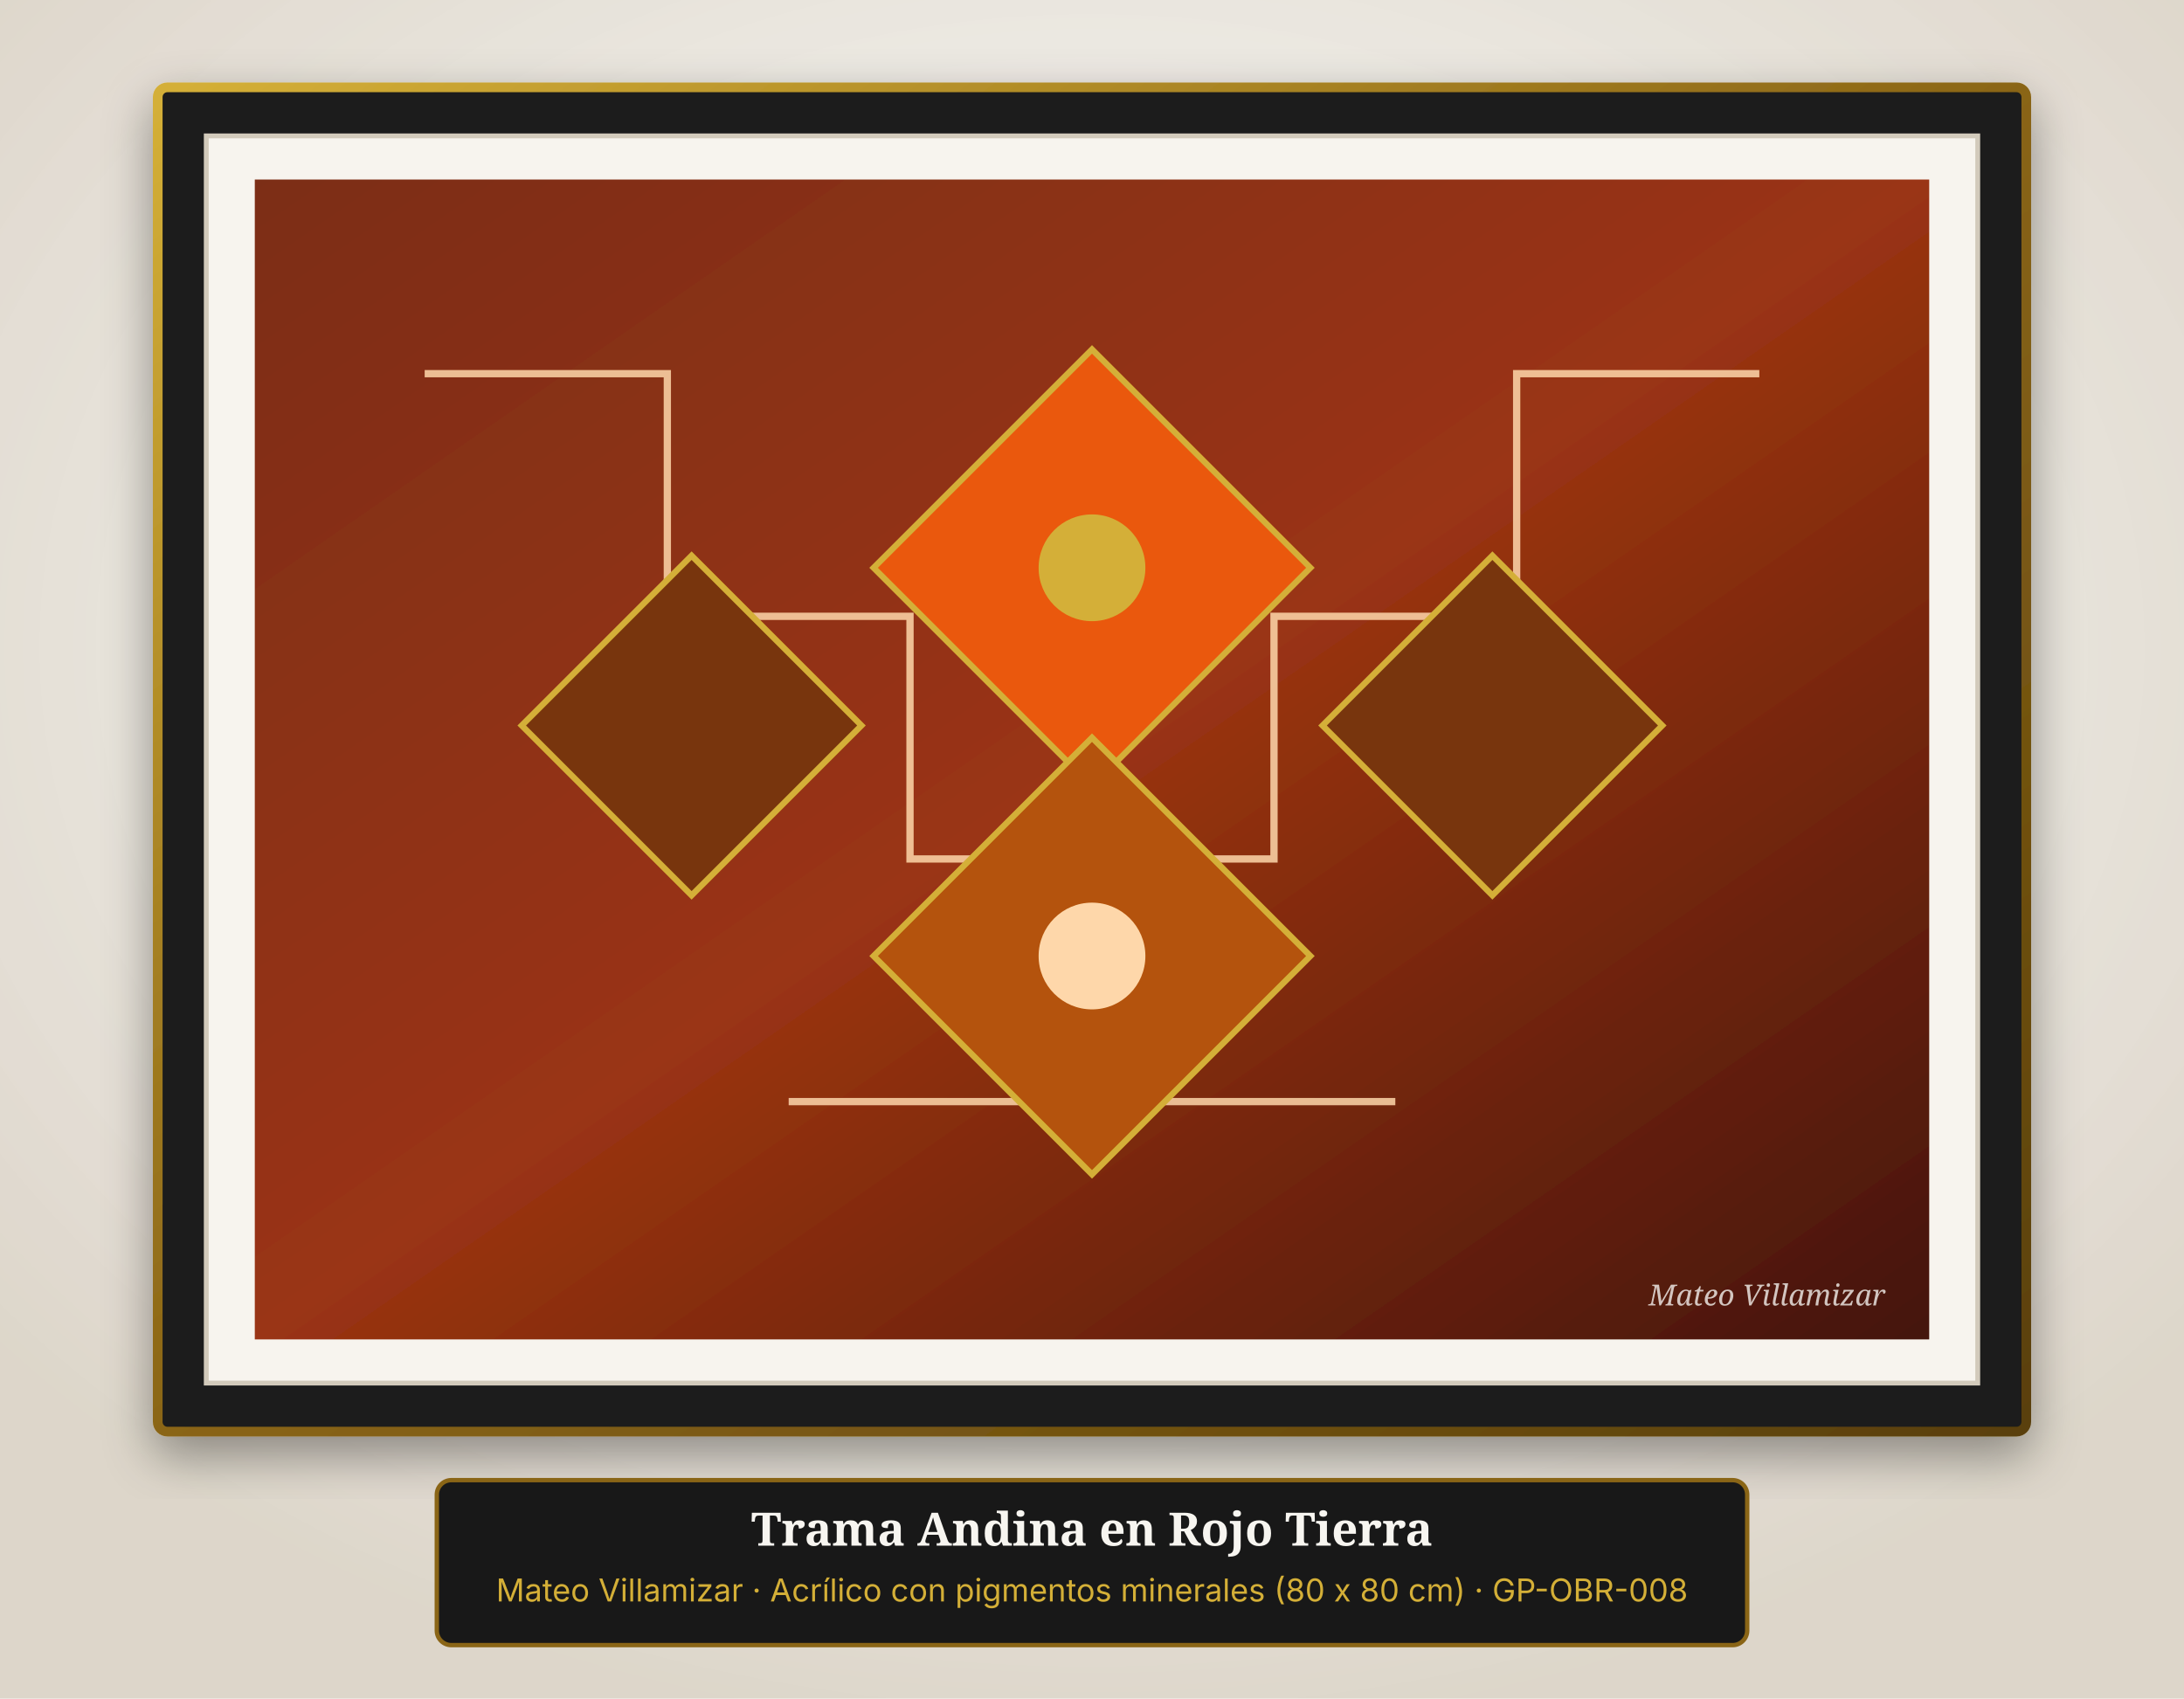
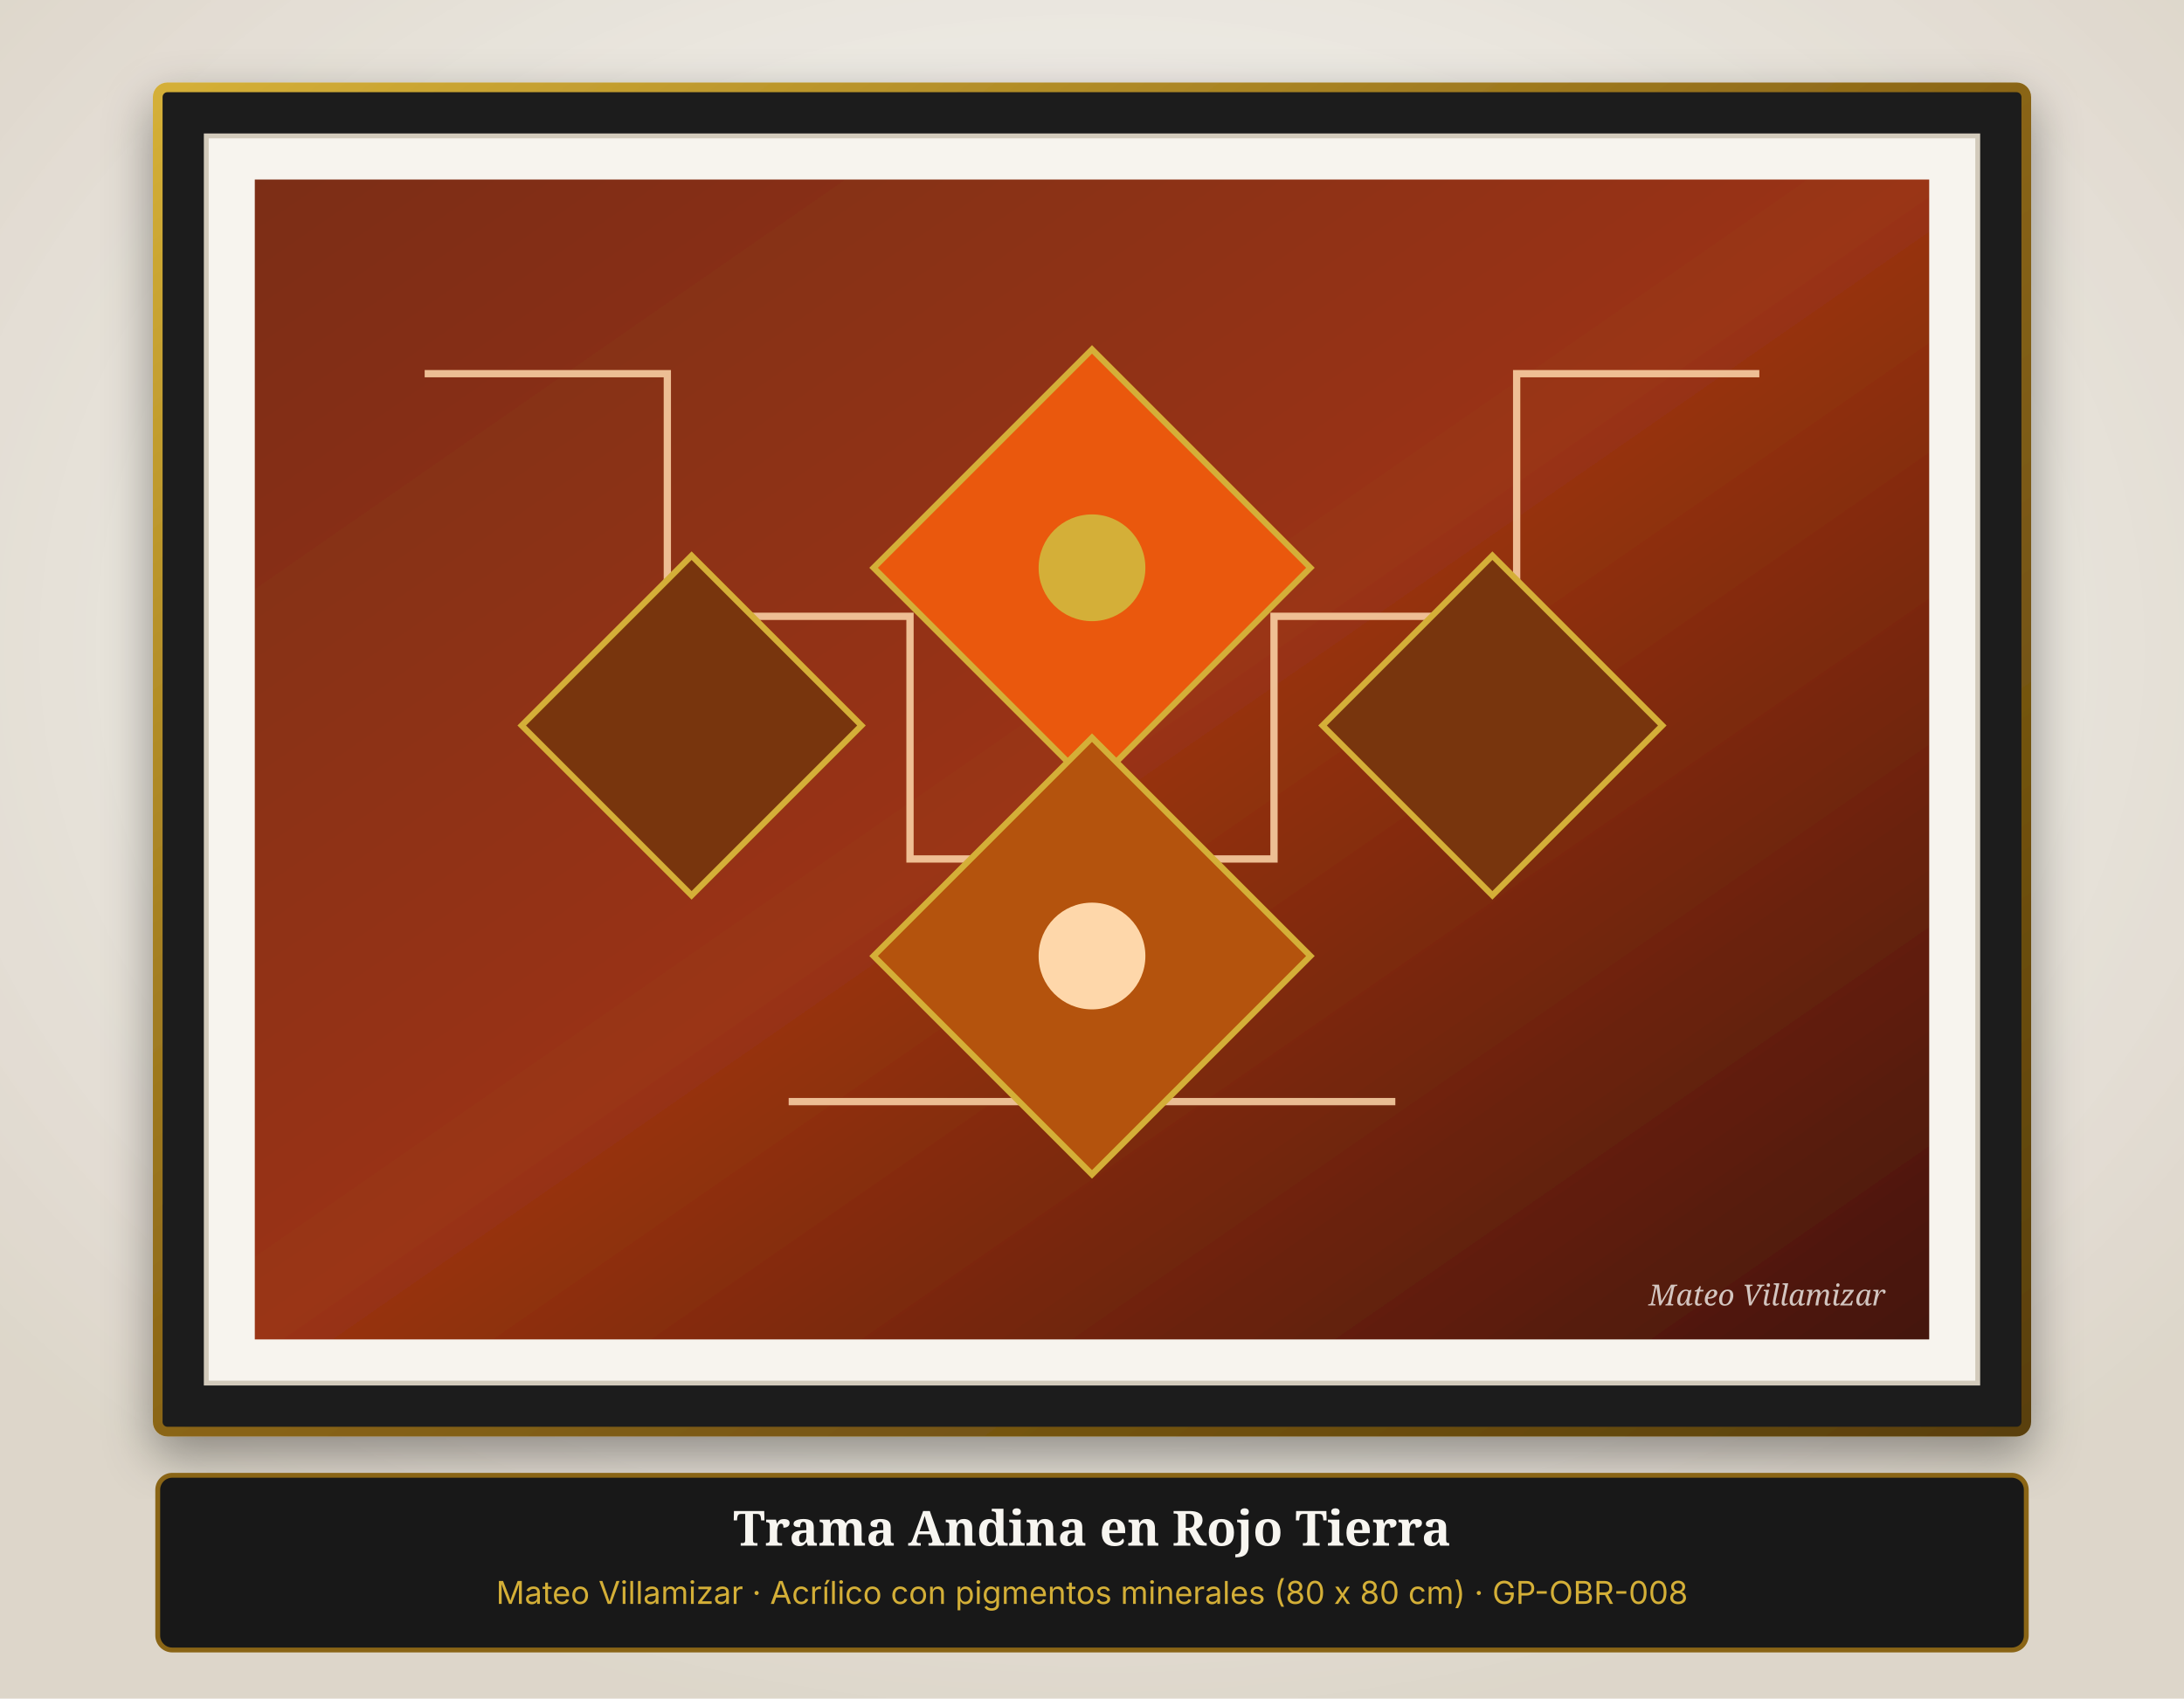
<svg xmlns="http://www.w3.org/2000/svg" viewBox="0 0 900 700" width="900" height="700" role="img" aria-label="Trama Andina en Rojo Tierra — Mateo Villamizar">
  <defs>
    <linearGradient id="bg" x1="0" y1="0" x2="1" y2="1">
      <stop offset="0%" stop-color="#7c2d12" />
      <stop offset="50%" stop-color="#9a3412" />
      <stop offset="100%" stop-color="#431407" />
    </linearGradient>
    <filter id="shadow" x="-5%" y="-5%" width="110%" height="110%">
      <feDropShadow dx="0" dy="8" stdDeviation="10" flood-color="#000000" flood-opacity="0.38" />
    </filter>
    <filter id="canvasTex" x="0%" y="0%" width="100%" height="100%">
      <feTurbulence type="fractalNoise" baseFrequency="0.04" numOctaves="3" result="noise" />
      <feDiffuseLighting in="noise" lighting-color="#ffffff" surfaceScale="1.2" result="light">
        <feDistantLight azimuth="45" elevation="60" />
      </feDiffuseLighting>
      <feBlend in="SourceGraphic" in2="light" mode="multiply" />
    </filter>
    <linearGradient id="goldFrame" x1="0" y1="0" x2="1" y2="1">
      <stop offset="0%" stop-color="#D4AF37" />
      <stop offset="50%" stop-color="#8A6516" />
      <stop offset="100%" stop-color="#5A400C" />
    </linearGradient>
  </defs>
  <rect width="900" height="700" fill="#eae5dc" />
  <radialGradient id="wallSpot" cx="50%" cy="38%" r="65%">
    <stop offset="0%" stop-color="#ffffff" stop-opacity="0.85" />
    <stop offset="100%" stop-color="#dcd5c9" stop-opacity="0.95" />
  </radialGradient>
  <rect width="900" height="700" fill="url(#wallSpot)" />
  <g filter="url(#shadow)">
    <rect x="65" y="36" width="770" height="554" rx="4" fill="#1b1b1b" stroke="url(#goldFrame)" stroke-width="4" />
    <rect x="85" y="56" width="730" height="514" fill="#f7f4ee" stroke="#d2cabb" stroke-width="2" />
    <svg x="105" y="74" width="690" height="478" viewBox="0 0 690 478">
      <rect width="690" height="478" fill="url(#bg)" />
      <g stroke="#fed7aa" stroke-width="3" fill="none" opacity="0.85">
        <path d="M70 80 L170 80 L170 180 L270 180 L270 280 L370 280 L370 380 L470 380" />
        <path d="M620 80 L520 80 L520 180 L420 180 L420 280 L320 280 L320 380 L220 380" />
      </g>
      <g fill="#ea580c" stroke="#D4AF37" stroke-width="2.5">
        <polygon points="345,70 435,160 345,250 255,160" />
        <polygon points="345,230 435,320 345,410 255,320" fill="#b45309" />
        <polygon points="180,155 250,225 180,295 110,225" fill="#78350f" />
        <polygon points="510,155 580,225 510,295 440,225" fill="#78350f" />
      </g>
      <circle cx="345" cy="160" r="22" fill="#D4AF37" />
      <circle cx="345" cy="320" r="22" fill="#fed7aa" />
      <text x="672" y="464" font-family="Georgia, serif" font-size="12" font-style="italic" fill="rgba(255,255,255,0.75)" text-anchor="end">Mateo Villamizar</text>
    </svg>
  </g>
-   <g transform="translate(180, 610)">
-     <rect width="540" height="68" rx="6" fill="#181818" stroke="#8A6516" stroke-width="1.8" />
-     <text x="270" y="27" font-family="Georgia, 'Playfair Display', serif" font-size="19" font-weight="bold" fill="#F7F5F0" text-anchor="middle">Trama Andina en Rojo Tierra</text>
-     <text x="270" y="50" font-family="'Inter', Arial, sans-serif" font-size="13" fill="#D4AF37" text-anchor="middle">Mateo Villamizar  ·  Acrílico con pigmentos minerales (80 x 80 cm)  ·  GP-OBR-008</text>
+   <g transform="translate(65, 608)">
+     <rect width="770" height="72" rx="6" fill="#181818" stroke="#8A6516" stroke-width="2" />
+     <text x="385" y="29" font-family="Georgia, 'Playfair Display', serif" font-size="20" font-weight="bold" fill="#F7F5F0" text-anchor="middle">Trama Andina en Rojo Tierra</text>
+     <text x="385" y="53" font-family="'Inter', Arial, sans-serif" font-size="13" fill="#D4AF37" text-anchor="middle">Mateo Villamizar  ·  Acrílico con pigmentos minerales (80 x 80 cm)  ·  GP-OBR-008</text>
  </g>
</svg>
